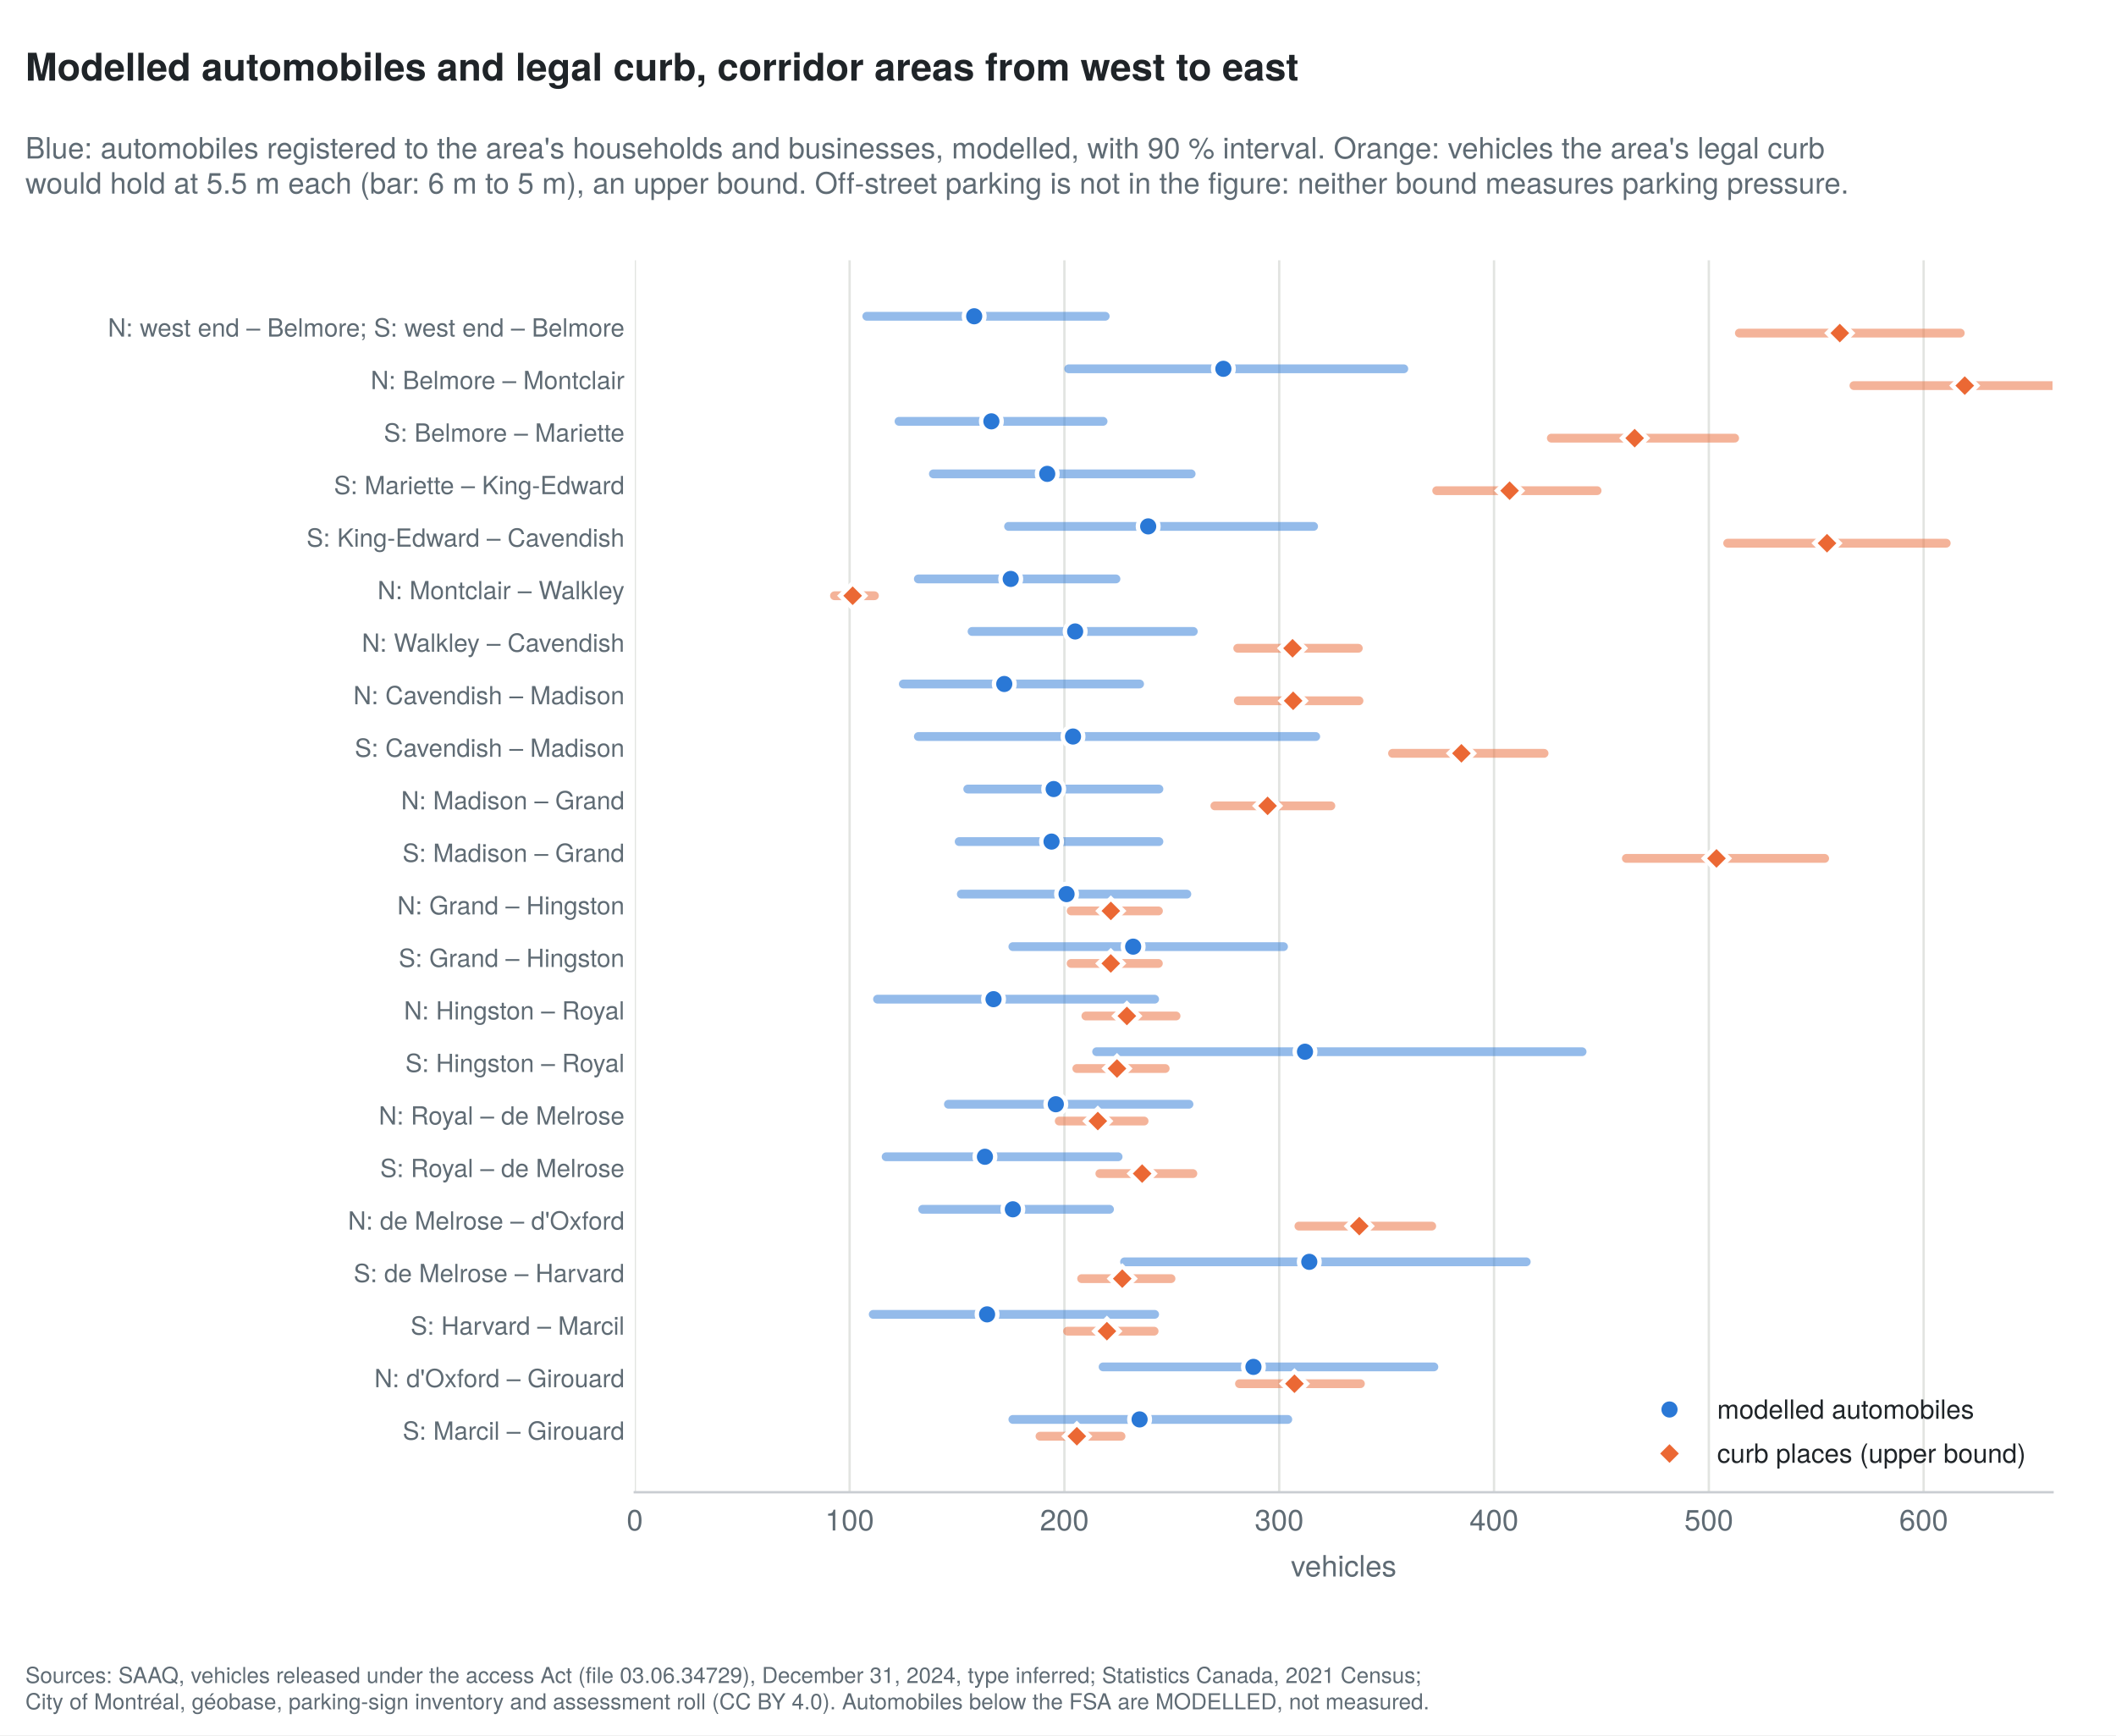
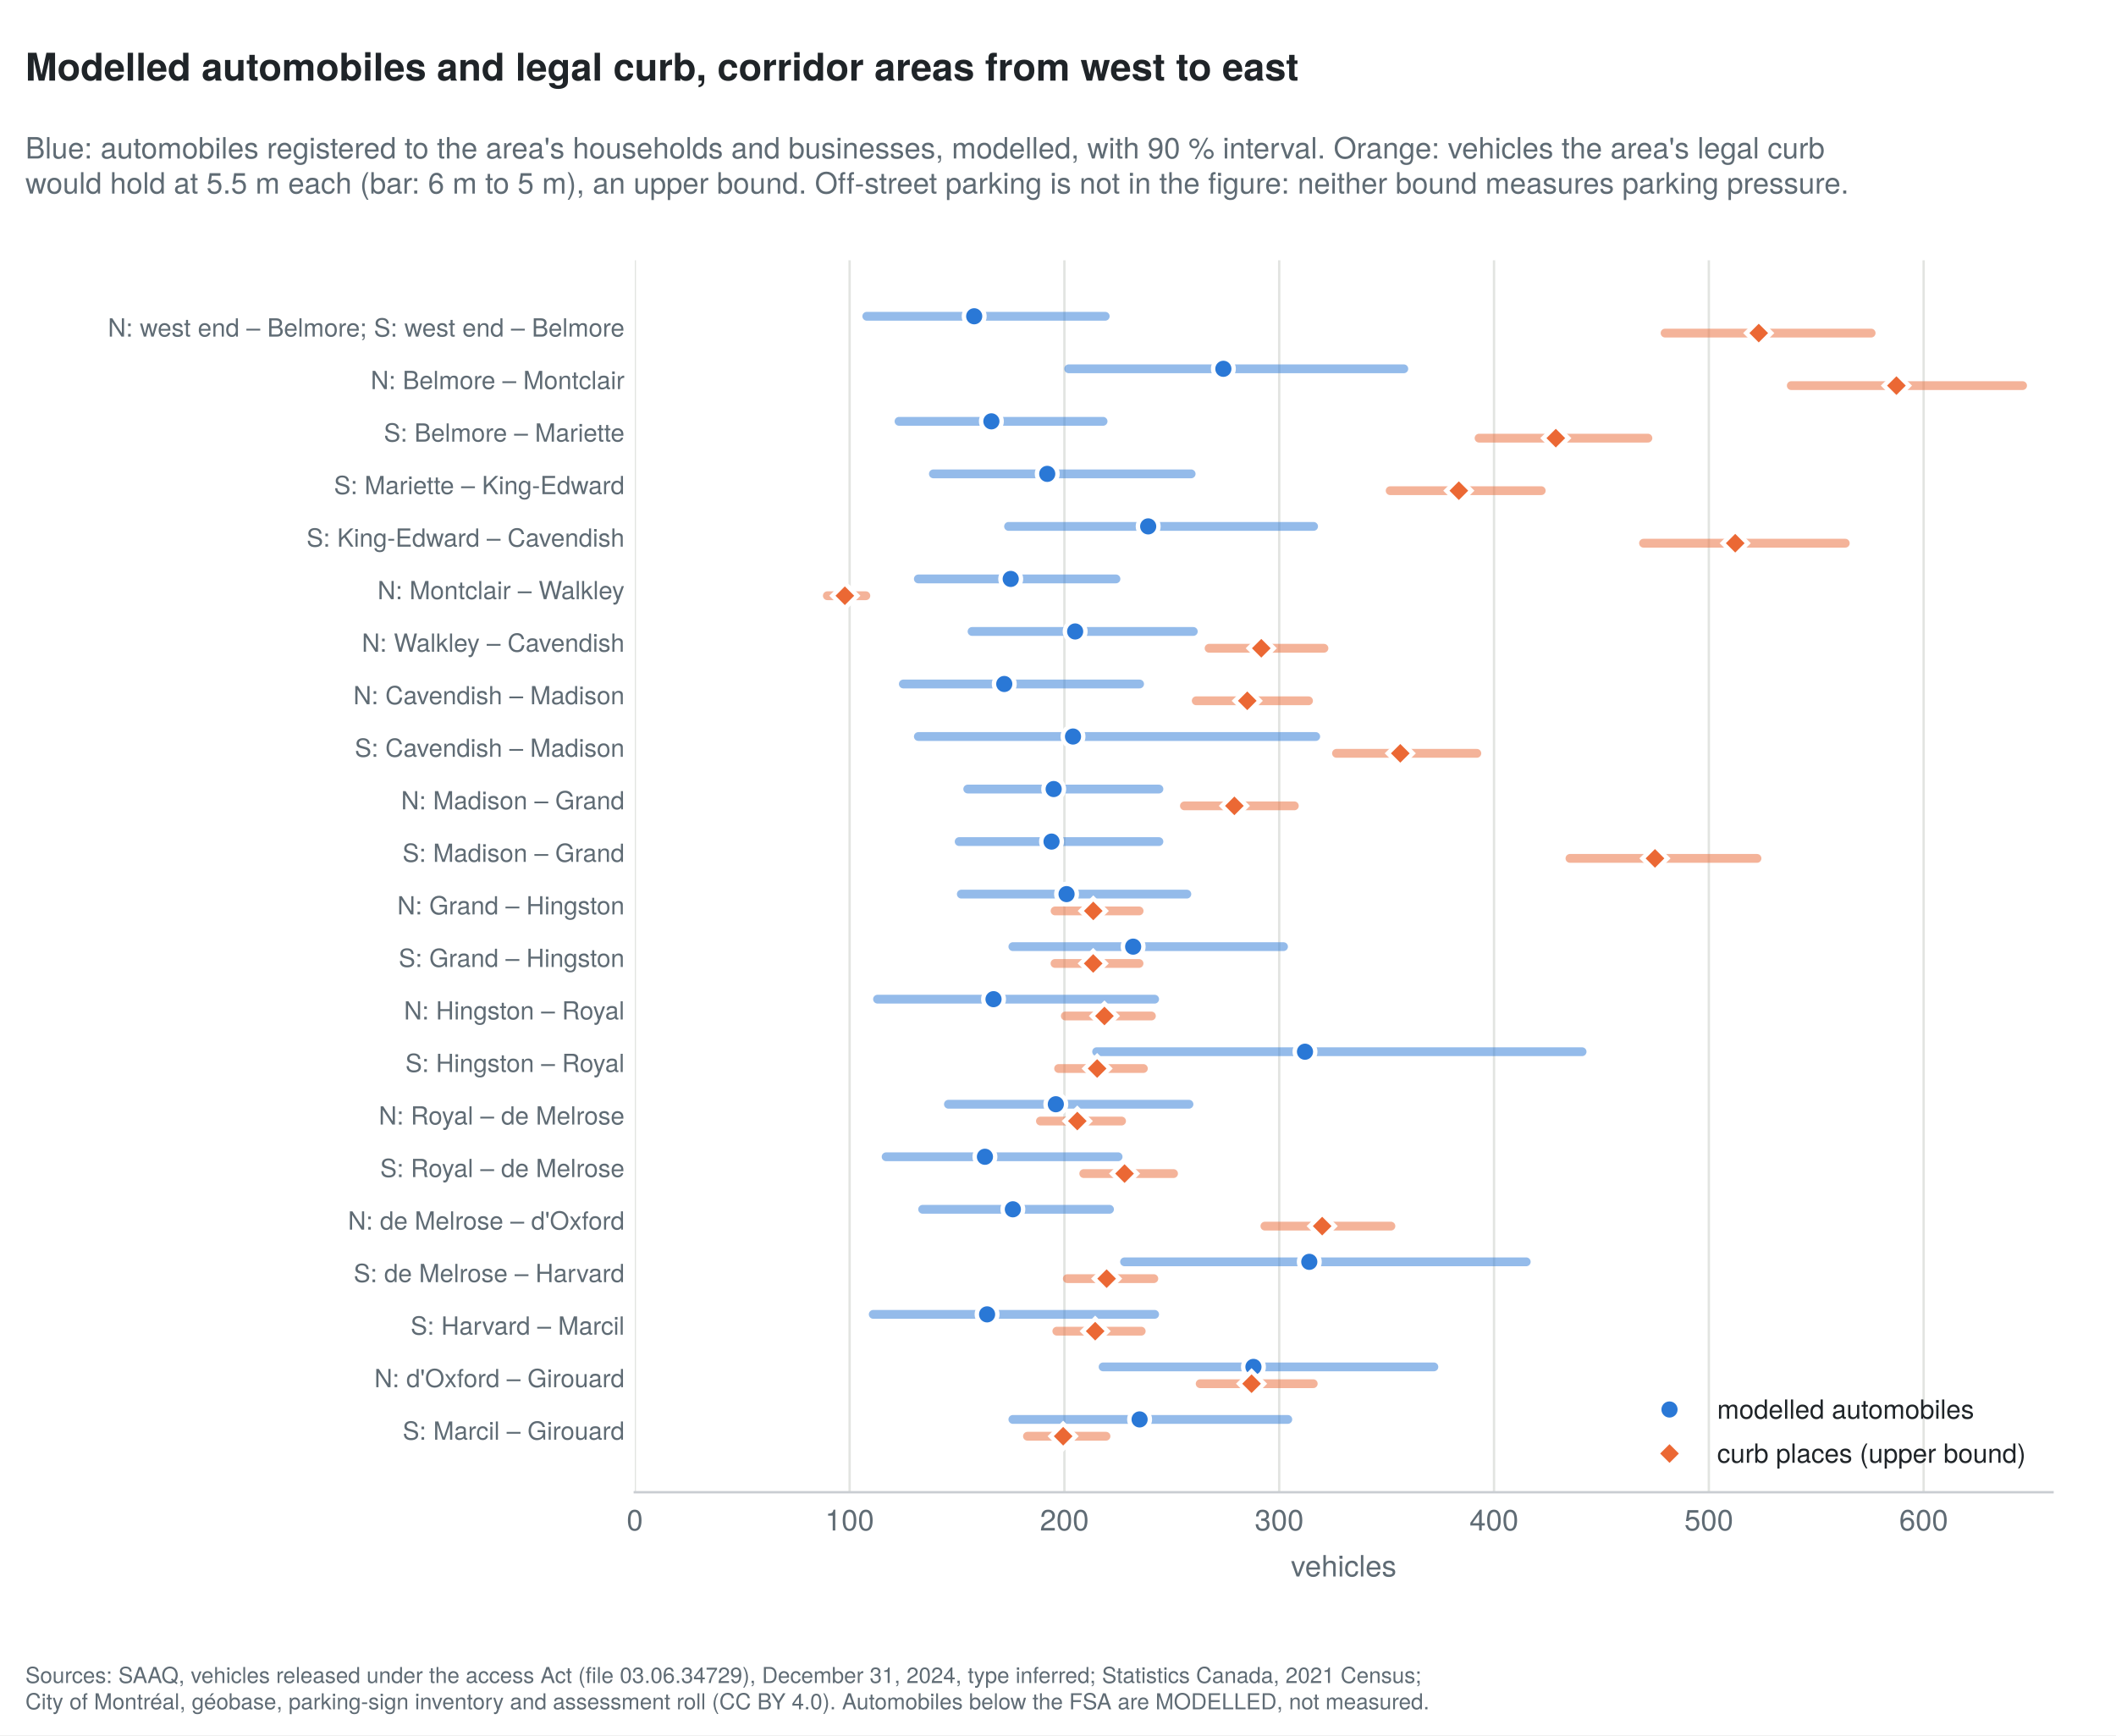
<svg xmlns="http://www.w3.org/2000/svg" xmlns:xlink="http://www.w3.org/1999/xlink" width="720pt" height="590.4pt" viewBox="0 0 720 590.4" version="1.1">
  <defs>
    <style type="text/css">*{stroke-linejoin: round; stroke-linecap: butt}</style>
  </defs>
  <g id="figure_1">
    <g id="patch_1">
      <path d="M 0 590.4  L 720 590.4  L 720 0  L 0 0  z " style="fill: #ffffff" />
    </g>
    <g id="axes_1">
      <g id="patch_2">
        <path d="M 216 507.744  L 698.4 507.744  L 698.4 88.56  L 216 88.56  z " style="fill: #ffffff" />
      </g>
      <g id="matplotlib.axis_1">
        <g id="xtick_1">
          <g id="line2d_1">
-             <path d="M 216 507.744  L 216 88.56  " clip-path="url(#p12aa705f4d)" style="fill: none; stroke: #e2e4e1; stroke-width: 0.8; stroke-linecap: square" />
+             <path d="M 216 507.744  L 216 88.56  " clip-path="url(#pb55be298ce)" style="fill: none; stroke: #e2e4e1; stroke-width: 0.8; stroke-linecap: square" />
          </g>
          <g id="line2d_2" />
          <g id="text_1">
            <text style="font-size: 10px; font-family: 'Helvetica Neue'; text-anchor: middle; fill: #5f6b74" x="216" y="520.764" transform="rotate(-0 216 520.764)">0</text>
          </g>
        </g>
        <g id="xtick_2">
          <g id="line2d_3">
-             <path d="M 289.091 507.744  L 289.091 88.56  " clip-path="url(#p12aa705f4d)" style="fill: none; stroke: #e2e4e1; stroke-width: 0.8; stroke-linecap: square" />
+             <path d="M 289.091 507.744  L 289.091 88.56  " clip-path="url(#pb55be298ce)" style="fill: none; stroke: #e2e4e1; stroke-width: 0.8; stroke-linecap: square" />
          </g>
          <g id="line2d_4" />
          <g id="text_2">
            <text style="font-size: 10px; font-family: 'Helvetica Neue'; text-anchor: middle; fill: #5f6b74" x="289.091" y="520.764" transform="rotate(-0 289.0909 520.764)">100</text>
          </g>
        </g>
        <g id="xtick_3">
          <g id="line2d_5">
-             <path d="M 362.182 507.744  L 362.182 88.56  " clip-path="url(#p12aa705f4d)" style="fill: none; stroke: #e2e4e1; stroke-width: 0.8; stroke-linecap: square" />
+             <path d="M 362.182 507.744  L 362.182 88.56  " clip-path="url(#pb55be298ce)" style="fill: none; stroke: #e2e4e1; stroke-width: 0.8; stroke-linecap: square" />
          </g>
          <g id="line2d_6" />
          <g id="text_3">
            <text style="font-size: 10px; font-family: 'Helvetica Neue'; text-anchor: middle; fill: #5f6b74" x="362.182" y="520.764" transform="rotate(-0 362.1818 520.764)">200</text>
          </g>
        </g>
        <g id="xtick_4">
          <g id="line2d_7">
-             <path d="M 435.273 507.744  L 435.273 88.56  " clip-path="url(#p12aa705f4d)" style="fill: none; stroke: #e2e4e1; stroke-width: 0.8; stroke-linecap: square" />
+             <path d="M 435.273 507.744  L 435.273 88.56  " clip-path="url(#pb55be298ce)" style="fill: none; stroke: #e2e4e1; stroke-width: 0.8; stroke-linecap: square" />
          </g>
          <g id="line2d_8" />
          <g id="text_4">
            <text style="font-size: 10px; font-family: 'Helvetica Neue'; text-anchor: middle; fill: #5f6b74" x="435.273" y="520.764" transform="rotate(-0 435.2727 520.764)">300</text>
          </g>
        </g>
        <g id="xtick_5">
          <g id="line2d_9">
-             <path d="M 508.364 507.744  L 508.364 88.56  " clip-path="url(#p12aa705f4d)" style="fill: none; stroke: #e2e4e1; stroke-width: 0.8; stroke-linecap: square" />
+             <path d="M 508.364 507.744  L 508.364 88.56  " clip-path="url(#pb55be298ce)" style="fill: none; stroke: #e2e4e1; stroke-width: 0.8; stroke-linecap: square" />
          </g>
          <g id="line2d_10" />
          <g id="text_5">
            <text style="font-size: 10px; font-family: 'Helvetica Neue'; text-anchor: middle; fill: #5f6b74" x="508.364" y="520.764" transform="rotate(-0 508.3636 520.764)">400</text>
          </g>
        </g>
        <g id="xtick_6">
          <g id="line2d_11">
-             <path d="M 581.455 507.744  L 581.455 88.56  " clip-path="url(#p12aa705f4d)" style="fill: none; stroke: #e2e4e1; stroke-width: 0.8; stroke-linecap: square" />
+             <path d="M 581.455 507.744  L 581.455 88.56  " clip-path="url(#pb55be298ce)" style="fill: none; stroke: #e2e4e1; stroke-width: 0.8; stroke-linecap: square" />
          </g>
          <g id="line2d_12" />
          <g id="text_6">
            <text style="font-size: 10px; font-family: 'Helvetica Neue'; text-anchor: middle; fill: #5f6b74" x="581.455" y="520.764" transform="rotate(-0 581.4545 520.764)">500</text>
          </g>
        </g>
        <g id="xtick_7">
          <g id="line2d_13">
-             <path d="M 654.545 507.744  L 654.545 88.56  " clip-path="url(#p12aa705f4d)" style="fill: none; stroke: #e2e4e1; stroke-width: 0.8; stroke-linecap: square" />
+             <path d="M 654.545 507.744  L 654.545 88.56  " clip-path="url(#pb55be298ce)" style="fill: none; stroke: #e2e4e1; stroke-width: 0.8; stroke-linecap: square" />
          </g>
          <g id="line2d_14" />
          <g id="text_7">
            <text style="font-size: 10px; font-family: 'Helvetica Neue'; text-anchor: middle; fill: #5f6b74" x="654.545" y="520.764" transform="rotate(-0 654.5455 520.764)">600</text>
          </g>
        </g>
        <g id="text_8">
          <text style="font-size: 10px; font-family: 'Helvetica Neue'; text-anchor: middle; fill: #5f6b74" x="457.2" y="536.414" transform="rotate(-0 457.2 536.414)">vehicles</text>
        </g>
      </g>
      <g id="matplotlib.axis_2">
        <g id="ytick_1">
          <g id="line2d_15" />
          <g id="text_9">
            <text style="font-size: 8.5px; font-family: 'Helvetica Neue'; text-anchor: end; fill: #5f6b74" x="212.5" y="114.52" transform="rotate(-0 212.5 114.5197)">N: west end – Belmore; S: west end – Belmore</text>
          </g>
        </g>
        <g id="ytick_2">
          <g id="line2d_16" />
          <g id="text_10">
            <text style="font-size: 8.5px; font-family: 'Helvetica Neue'; text-anchor: end; fill: #5f6b74" x="212.5" y="132.394" transform="rotate(-0 212.5 132.3938)">N: Belmore – Montclair</text>
          </g>
        </g>
        <g id="ytick_3">
          <g id="line2d_17" />
          <g id="text_11">
            <text style="font-size: 8.5px; font-family: 'Helvetica Neue'; text-anchor: end; fill: #5f6b74" x="212.5" y="150.268" transform="rotate(-0 212.5 150.2679)">S: Belmore – Mariette</text>
          </g>
        </g>
        <g id="ytick_4">
          <g id="line2d_18" />
          <g id="text_12">
            <text style="font-size: 8.5px; font-family: 'Helvetica Neue'; text-anchor: end; fill: #5f6b74" x="212.5" y="168.142" transform="rotate(-0 212.5 168.1421)">S: Mariette – King-Edward</text>
          </g>
        </g>
        <g id="ytick_5">
          <g id="line2d_19" />
          <g id="text_13">
            <text style="font-size: 8.5px; font-family: 'Helvetica Neue'; text-anchor: end; fill: #5f6b74" x="212.5" y="186.016" transform="rotate(-0 212.5 186.0162)">S: King-Edward – Cavendish</text>
          </g>
        </g>
        <g id="ytick_6">
          <g id="line2d_20" />
          <g id="text_14">
            <text style="font-size: 8.5px; font-family: 'Helvetica Neue'; text-anchor: end; fill: #5f6b74" x="212.5" y="203.89" transform="rotate(-0 212.5 203.8903)">N: Montclair – Walkley</text>
          </g>
        </g>
        <g id="ytick_7">
          <g id="line2d_21" />
          <g id="text_15">
            <text style="font-size: 8.5px; font-family: 'Helvetica Neue'; text-anchor: end; fill: #5f6b74" x="212.5" y="221.764" transform="rotate(-0 212.5 221.7644)">N: Walkley – Cavendish</text>
          </g>
        </g>
        <g id="ytick_8">
          <g id="line2d_22" />
          <g id="text_16">
            <text style="font-size: 8.5px; font-family: 'Helvetica Neue'; text-anchor: end; fill: #5f6b74" x="212.5" y="239.639" transform="rotate(-0 212.5 239.6386)">N: Cavendish – Madison</text>
          </g>
        </g>
        <g id="ytick_9">
          <g id="line2d_23" />
          <g id="text_17">
            <text style="font-size: 8.5px; font-family: 'Helvetica Neue'; text-anchor: end; fill: #5f6b74" x="212.5" y="257.513" transform="rotate(-0 212.5 257.5127)">S: Cavendish – Madison</text>
          </g>
        </g>
        <g id="ytick_10">
          <g id="line2d_24" />
          <g id="text_18">
            <text style="font-size: 8.5px; font-family: 'Helvetica Neue'; text-anchor: end; fill: #5f6b74" x="212.5" y="275.387" transform="rotate(-0 212.5 275.3868)">N: Madison – Grand</text>
          </g>
        </g>
        <g id="ytick_11">
          <g id="line2d_25" />
          <g id="text_19">
            <text style="font-size: 8.5px; font-family: 'Helvetica Neue'; text-anchor: end; fill: #5f6b74" x="212.5" y="293.261" transform="rotate(-0 212.5 293.2609)">S: Madison – Grand</text>
          </g>
        </g>
        <g id="ytick_12">
          <g id="line2d_26" />
          <g id="text_20">
            <text style="font-size: 8.5px; font-family: 'Helvetica Neue'; text-anchor: end; fill: #5f6b74" x="212.5" y="311.135" transform="rotate(-0 212.5 311.1351)">N: Grand – Hingston</text>
          </g>
        </g>
        <g id="ytick_13">
          <g id="line2d_27" />
          <g id="text_21">
            <text style="font-size: 8.5px; font-family: 'Helvetica Neue'; text-anchor: end; fill: #5f6b74" x="212.5" y="329.009" transform="rotate(-0 212.5 329.0092)">S: Grand – Hingston</text>
          </g>
        </g>
        <g id="ytick_14">
          <g id="line2d_28" />
          <g id="text_22">
            <text style="font-size: 8.5px; font-family: 'Helvetica Neue'; text-anchor: end; fill: #5f6b74" x="212.5" y="346.883" transform="rotate(-0 212.5 346.8833)">N: Hingston – Royal</text>
          </g>
        </g>
        <g id="ytick_15">
          <g id="line2d_29" />
          <g id="text_23">
            <text style="font-size: 8.5px; font-family: 'Helvetica Neue'; text-anchor: end; fill: #5f6b74" x="212.5" y="364.757" transform="rotate(-0 212.5 364.7574)">S: Hingston – Royal</text>
          </g>
        </g>
        <g id="ytick_16">
          <g id="line2d_30" />
          <g id="text_24">
            <text style="font-size: 8.5px; font-family: 'Helvetica Neue'; text-anchor: end; fill: #5f6b74" x="212.5" y="382.632" transform="rotate(-0 212.5 382.6316)">N: Royal – de Melrose</text>
          </g>
        </g>
        <g id="ytick_17">
          <g id="line2d_31" />
          <g id="text_25">
            <text style="font-size: 8.5px; font-family: 'Helvetica Neue'; text-anchor: end; fill: #5f6b74" x="212.5" y="400.506" transform="rotate(-0 212.5 400.5057)">S: Royal – de Melrose</text>
          </g>
        </g>
        <g id="ytick_18">
          <g id="line2d_32" />
          <g id="text_26">
            <text style="font-size: 8.5px; font-family: 'Helvetica Neue'; text-anchor: end; fill: #5f6b74" x="212.5" y="418.38" transform="rotate(-0 212.5 418.3798)">N: de Melrose – d'Oxford</text>
          </g>
        </g>
        <g id="ytick_19">
          <g id="line2d_33" />
          <g id="text_27">
            <text style="font-size: 8.5px; font-family: 'Helvetica Neue'; text-anchor: end; fill: #5f6b74" x="212.5" y="436.254" transform="rotate(-0 212.5 436.2539)">S: de Melrose – Harvard</text>
          </g>
        </g>
        <g id="ytick_20">
          <g id="line2d_34" />
          <g id="text_28">
            <text style="font-size: 8.5px; font-family: 'Helvetica Neue'; text-anchor: end; fill: #5f6b74" x="212.5" y="454.128" transform="rotate(-0 212.5 454.1281)">S: Harvard – Marcil</text>
          </g>
        </g>
        <g id="ytick_21">
          <g id="line2d_35" />
          <g id="text_29">
            <text style="font-size: 8.5px; font-family: 'Helvetica Neue'; text-anchor: end; fill: #5f6b74" x="212.5" y="472.002" transform="rotate(-0 212.5 472.0022)">N: d'Oxford – Girouard</text>
          </g>
        </g>
        <g id="ytick_22">
          <g id="line2d_36" />
          <g id="text_30">
            <text style="font-size: 8.5px; font-family: 'Helvetica Neue'; text-anchor: end; fill: #5f6b74" x="212.5" y="489.876" transform="rotate(-0 212.5 489.8763)">S: Marcil – Girouard</text>
          </g>
        </g>
      </g>
      <g id="LineCollection_1">
-         <path d="M 294.938 107.614  L 376.069 107.614  " clip-path="url(#p12aa705f4d)" style="fill: none; stroke: #2a78d6; stroke-opacity: 0.5; stroke-width: 3; stroke-linecap: round" />
-         <path d="M 363.644 125.488  L 477.665 125.488  " clip-path="url(#p12aa705f4d)" style="fill: none; stroke: #2a78d6; stroke-opacity: 0.5; stroke-width: 3; stroke-linecap: round" />
-         <path d="M 305.902 143.362  L 375.338 143.362  " clip-path="url(#p12aa705f4d)" style="fill: none; stroke: #2a78d6; stroke-opacity: 0.5; stroke-width: 3; stroke-linecap: round" />
-         <path d="M 317.596 161.236  L 405.305 161.236  " clip-path="url(#p12aa705f4d)" style="fill: none; stroke: #2a78d6; stroke-opacity: 0.5; stroke-width: 3; stroke-linecap: round" />
-         <path d="M 343.178 179.11  L 446.967 179.11  " clip-path="url(#p12aa705f4d)" style="fill: none; stroke: #2a78d6; stroke-opacity: 0.5; stroke-width: 3; stroke-linecap: round" />
-         <path d="M 312.48 196.984  L 379.724 196.984  " clip-path="url(#p12aa705f4d)" style="fill: none; stroke: #2a78d6; stroke-opacity: 0.5; stroke-width: 3; stroke-linecap: round" />
-         <path d="M 330.753 214.859  L 406.036 214.859  " clip-path="url(#p12aa705f4d)" style="fill: none; stroke: #2a78d6; stroke-opacity: 0.5; stroke-width: 3; stroke-linecap: round" />
-         <path d="M 307.364 232.733  L 387.764 232.733  " clip-path="url(#p12aa705f4d)" style="fill: none; stroke: #2a78d6; stroke-opacity: 0.5; stroke-width: 3; stroke-linecap: round" />
-         <path d="M 312.48 250.607  L 447.698 250.607  " clip-path="url(#p12aa705f4d)" style="fill: none; stroke: #2a78d6; stroke-opacity: 0.5; stroke-width: 3; stroke-linecap: round" />
-         <path d="M 329.291 268.481  L 394.342 268.481  " clip-path="url(#p12aa705f4d)" style="fill: none; stroke: #2a78d6; stroke-opacity: 0.5; stroke-width: 3; stroke-linecap: round" />
-         <path d="M 326.367 286.355  L 394.342 286.355  " clip-path="url(#p12aa705f4d)" style="fill: none; stroke: #2a78d6; stroke-opacity: 0.5; stroke-width: 3; stroke-linecap: round" />
-         <path d="M 327.098 304.229  L 403.844 304.229  " clip-path="url(#p12aa705f4d)" style="fill: none; stroke: #2a78d6; stroke-opacity: 0.5; stroke-width: 3; stroke-linecap: round" />
-         <path d="M 344.64 322.103  L 436.735 322.103  " clip-path="url(#p12aa705f4d)" style="fill: none; stroke: #2a78d6; stroke-opacity: 0.5; stroke-width: 3; stroke-linecap: round" />
-         <path d="M 298.593 339.977  L 392.88 339.977  " clip-path="url(#p12aa705f4d)" style="fill: none; stroke: #2a78d6; stroke-opacity: 0.5; stroke-width: 3; stroke-linecap: round" />
-         <path d="M 373.145 357.852  L 538.331 357.852  " clip-path="url(#p12aa705f4d)" style="fill: none; stroke: #2a78d6; stroke-opacity: 0.5; stroke-width: 3; stroke-linecap: round" />
-         <path d="M 322.713 375.726  L 404.575 375.726  " clip-path="url(#p12aa705f4d)" style="fill: none; stroke: #2a78d6; stroke-opacity: 0.5; stroke-width: 3; stroke-linecap: round" />
-         <path d="M 301.516 393.6  L 380.455 393.6  " clip-path="url(#p12aa705f4d)" style="fill: none; stroke: #2a78d6; stroke-opacity: 0.5; stroke-width: 3; stroke-linecap: round" />
-         <path d="M 313.942 411.474  L 377.531 411.474  " clip-path="url(#p12aa705f4d)" style="fill: none; stroke: #2a78d6; stroke-opacity: 0.5; stroke-width: 3; stroke-linecap: round" />
-         <path d="M 382.647 429.348  L 519.327 429.348  " clip-path="url(#p12aa705f4d)" style="fill: none; stroke: #2a78d6; stroke-opacity: 0.5; stroke-width: 3; stroke-linecap: round" />
-         <path d="M 297.131 447.222  L 392.88 447.222  " clip-path="url(#p12aa705f4d)" style="fill: none; stroke: #2a78d6; stroke-opacity: 0.5; stroke-width: 3; stroke-linecap: round" />
-         <path d="M 375.338 465.096  L 487.898 465.096  " clip-path="url(#p12aa705f4d)" style="fill: none; stroke: #2a78d6; stroke-opacity: 0.5; stroke-width: 3; stroke-linecap: round" />
-         <path d="M 344.64 482.97  L 438.196 482.97  " clip-path="url(#p12aa705f4d)" style="fill: none; stroke: #2a78d6; stroke-opacity: 0.5; stroke-width: 3; stroke-linecap: round" />
+         <path d="M 294.938 107.614  L 376.069 107.614  " clip-path="url(#pb55be298ce)" style="fill: none; stroke: #2a78d6; stroke-opacity: 0.5; stroke-width: 3; stroke-linecap: round" />
+         <path d="M 363.644 125.488  L 477.665 125.488  " clip-path="url(#pb55be298ce)" style="fill: none; stroke: #2a78d6; stroke-opacity: 0.5; stroke-width: 3; stroke-linecap: round" />
+         <path d="M 305.902 143.362  L 375.338 143.362  " clip-path="url(#pb55be298ce)" style="fill: none; stroke: #2a78d6; stroke-opacity: 0.5; stroke-width: 3; stroke-linecap: round" />
+         <path d="M 317.596 161.236  L 405.305 161.236  " clip-path="url(#pb55be298ce)" style="fill: none; stroke: #2a78d6; stroke-opacity: 0.5; stroke-width: 3; stroke-linecap: round" />
+         <path d="M 343.178 179.11  L 446.967 179.11  " clip-path="url(#pb55be298ce)" style="fill: none; stroke: #2a78d6; stroke-opacity: 0.5; stroke-width: 3; stroke-linecap: round" />
+         <path d="M 312.48 196.984  L 379.724 196.984  " clip-path="url(#pb55be298ce)" style="fill: none; stroke: #2a78d6; stroke-opacity: 0.5; stroke-width: 3; stroke-linecap: round" />
+         <path d="M 330.753 214.859  L 406.036 214.859  " clip-path="url(#pb55be298ce)" style="fill: none; stroke: #2a78d6; stroke-opacity: 0.5; stroke-width: 3; stroke-linecap: round" />
+         <path d="M 307.364 232.733  L 387.764 232.733  " clip-path="url(#pb55be298ce)" style="fill: none; stroke: #2a78d6; stroke-opacity: 0.5; stroke-width: 3; stroke-linecap: round" />
+         <path d="M 312.48 250.607  L 447.698 250.607  " clip-path="url(#pb55be298ce)" style="fill: none; stroke: #2a78d6; stroke-opacity: 0.5; stroke-width: 3; stroke-linecap: round" />
+         <path d="M 329.291 268.481  L 394.342 268.481  " clip-path="url(#pb55be298ce)" style="fill: none; stroke: #2a78d6; stroke-opacity: 0.5; stroke-width: 3; stroke-linecap: round" />
+         <path d="M 326.367 286.355  L 394.342 286.355  " clip-path="url(#pb55be298ce)" style="fill: none; stroke: #2a78d6; stroke-opacity: 0.5; stroke-width: 3; stroke-linecap: round" />
+         <path d="M 327.098 304.229  L 403.844 304.229  " clip-path="url(#pb55be298ce)" style="fill: none; stroke: #2a78d6; stroke-opacity: 0.5; stroke-width: 3; stroke-linecap: round" />
+         <path d="M 344.64 322.103  L 436.735 322.103  " clip-path="url(#pb55be298ce)" style="fill: none; stroke: #2a78d6; stroke-opacity: 0.5; stroke-width: 3; stroke-linecap: round" />
+         <path d="M 298.593 339.977  L 392.88 339.977  " clip-path="url(#pb55be298ce)" style="fill: none; stroke: #2a78d6; stroke-opacity: 0.5; stroke-width: 3; stroke-linecap: round" />
+         <path d="M 373.145 357.852  L 538.331 357.852  " clip-path="url(#pb55be298ce)" style="fill: none; stroke: #2a78d6; stroke-opacity: 0.5; stroke-width: 3; stroke-linecap: round" />
+         <path d="M 322.713 375.726  L 404.575 375.726  " clip-path="url(#pb55be298ce)" style="fill: none; stroke: #2a78d6; stroke-opacity: 0.5; stroke-width: 3; stroke-linecap: round" />
+         <path d="M 301.516 393.6  L 380.455 393.6  " clip-path="url(#pb55be298ce)" style="fill: none; stroke: #2a78d6; stroke-opacity: 0.5; stroke-width: 3; stroke-linecap: round" />
+         <path d="M 313.942 411.474  L 377.531 411.474  " clip-path="url(#pb55be298ce)" style="fill: none; stroke: #2a78d6; stroke-opacity: 0.5; stroke-width: 3; stroke-linecap: round" />
+         <path d="M 382.647 429.348  L 519.327 429.348  " clip-path="url(#pb55be298ce)" style="fill: none; stroke: #2a78d6; stroke-opacity: 0.5; stroke-width: 3; stroke-linecap: round" />
+         <path d="M 297.131 447.222  L 392.88 447.222  " clip-path="url(#pb55be298ce)" style="fill: none; stroke: #2a78d6; stroke-opacity: 0.5; stroke-width: 3; stroke-linecap: round" />
+         <path d="M 375.338 465.096  L 487.898 465.096  " clip-path="url(#pb55be298ce)" style="fill: none; stroke: #2a78d6; stroke-opacity: 0.5; stroke-width: 3; stroke-linecap: round" />
+         <path d="M 344.64 482.97  L 438.196 482.97  " clip-path="url(#pb55be298ce)" style="fill: none; stroke: #2a78d6; stroke-opacity: 0.5; stroke-width: 3; stroke-linecap: round" />
      </g>
      <g id="line2d_37">
        <defs>
-           <path id="m1516ead75e" d="M 0 3.5  C 0.928 3.5 1.819 3.131 2.475 2.475  C 3.131 1.819 3.5 0.928 3.5 0  C 3.5 -0.928 3.131 -1.819 2.475 -2.475  C 1.819 -3.131 0.928 -3.5 0 -3.5  C -0.928 -3.5 -1.819 -3.131 -2.475 -2.475  C -3.131 -1.819 -3.5 -0.928 -3.5 0  C -3.5 0.928 -3.131 1.819 -2.475 2.475  C -1.819 3.131 -0.928 3.5 0 3.5  z " style="stroke: #ffffff; stroke-width: 1.5" />
+           <path id="m64904d330a" d="M 0 3.5  C 0.928 3.5 1.819 3.131 2.475 2.475  C 3.131 1.819 3.5 0.928 3.5 0  C 3.5 -0.928 3.131 -1.819 2.475 -2.475  C 1.819 -3.131 0.928 -3.5 0 -3.5  C -0.928 -3.5 -1.819 -3.131 -2.475 -2.475  C -3.131 -1.819 -3.5 -0.928 -3.5 0  C -3.5 0.928 -3.131 1.819 -2.475 2.475  C -1.819 3.131 -0.928 3.5 0 3.5  z " style="stroke: #ffffff; stroke-width: 1.5" />
        </defs>
-         <g clip-path="url(#p12aa705f4d)">
-           <use xlink:href="#m1516ead75e" x="331.484" y="107.614" style="fill: #2a78d6; stroke: #ffffff; stroke-width: 1.5" />
-           <use xlink:href="#m1516ead75e" x="416.269" y="125.488" style="fill: #2a78d6; stroke: #ffffff; stroke-width: 1.5" />
-           <use xlink:href="#m1516ead75e" x="337.331" y="143.362" style="fill: #2a78d6; stroke: #ffffff; stroke-width: 1.5" />
-           <use xlink:href="#m1516ead75e" x="356.335" y="161.236" style="fill: #2a78d6; stroke: #ffffff; stroke-width: 1.5" />
-           <use xlink:href="#m1516ead75e" x="390.687" y="179.11" style="fill: #2a78d6; stroke: #ffffff; stroke-width: 1.5" />
-           <use xlink:href="#m1516ead75e" x="343.909" y="196.984" style="fill: #2a78d6; stroke: #ffffff; stroke-width: 1.5" />
-           <use xlink:href="#m1516ead75e" x="365.836" y="214.859" style="fill: #2a78d6; stroke: #ffffff; stroke-width: 1.5" />
-           <use xlink:href="#m1516ead75e" x="341.716" y="232.733" style="fill: #2a78d6; stroke: #ffffff; stroke-width: 1.5" />
-           <use xlink:href="#m1516ead75e" x="365.105" y="250.607" style="fill: #2a78d6; stroke: #ffffff; stroke-width: 1.5" />
-           <use xlink:href="#m1516ead75e" x="358.527" y="268.481" style="fill: #2a78d6; stroke: #ffffff; stroke-width: 1.5" />
-           <use xlink:href="#m1516ead75e" x="357.796" y="286.355" style="fill: #2a78d6; stroke: #ffffff; stroke-width: 1.5" />
-           <use xlink:href="#m1516ead75e" x="362.913" y="304.229" style="fill: #2a78d6; stroke: #ffffff; stroke-width: 1.5" />
-           <use xlink:href="#m1516ead75e" x="385.571" y="322.103" style="fill: #2a78d6; stroke: #ffffff; stroke-width: 1.5" />
-           <use xlink:href="#m1516ead75e" x="338.062" y="339.977" style="fill: #2a78d6; stroke: #ffffff; stroke-width: 1.5" />
-           <use xlink:href="#m1516ead75e" x="444.044" y="357.852" style="fill: #2a78d6; stroke: #ffffff; stroke-width: 1.5" />
-           <use xlink:href="#m1516ead75e" x="359.258" y="375.726" style="fill: #2a78d6; stroke: #ffffff; stroke-width: 1.5" />
-           <use xlink:href="#m1516ead75e" x="335.138" y="393.6" style="fill: #2a78d6; stroke: #ffffff; stroke-width: 1.5" />
-           <use xlink:href="#m1516ead75e" x="344.64" y="411.474" style="fill: #2a78d6; stroke: #ffffff; stroke-width: 1.5" />
-           <use xlink:href="#m1516ead75e" x="445.505" y="429.348" style="fill: #2a78d6; stroke: #ffffff; stroke-width: 1.5" />
-           <use xlink:href="#m1516ead75e" x="335.869" y="447.222" style="fill: #2a78d6; stroke: #ffffff; stroke-width: 1.5" />
-           <use xlink:href="#m1516ead75e" x="426.502" y="465.096" style="fill: #2a78d6; stroke: #ffffff; stroke-width: 1.5" />
-           <use xlink:href="#m1516ead75e" x="387.764" y="482.97" style="fill: #2a78d6; stroke: #ffffff; stroke-width: 1.5" />
+         <g clip-path="url(#pb55be298ce)">
+           <use xlink:href="#m64904d330a" x="331.484" y="107.614" style="fill: #2a78d6; stroke: #ffffff; stroke-width: 1.5" />
+           <use xlink:href="#m64904d330a" x="416.269" y="125.488" style="fill: #2a78d6; stroke: #ffffff; stroke-width: 1.5" />
+           <use xlink:href="#m64904d330a" x="337.331" y="143.362" style="fill: #2a78d6; stroke: #ffffff; stroke-width: 1.5" />
+           <use xlink:href="#m64904d330a" x="356.335" y="161.236" style="fill: #2a78d6; stroke: #ffffff; stroke-width: 1.5" />
+           <use xlink:href="#m64904d330a" x="390.687" y="179.11" style="fill: #2a78d6; stroke: #ffffff; stroke-width: 1.5" />
+           <use xlink:href="#m64904d330a" x="343.909" y="196.984" style="fill: #2a78d6; stroke: #ffffff; stroke-width: 1.5" />
+           <use xlink:href="#m64904d330a" x="365.836" y="214.859" style="fill: #2a78d6; stroke: #ffffff; stroke-width: 1.5" />
+           <use xlink:href="#m64904d330a" x="341.716" y="232.733" style="fill: #2a78d6; stroke: #ffffff; stroke-width: 1.5" />
+           <use xlink:href="#m64904d330a" x="365.105" y="250.607" style="fill: #2a78d6; stroke: #ffffff; stroke-width: 1.5" />
+           <use xlink:href="#m64904d330a" x="358.527" y="268.481" style="fill: #2a78d6; stroke: #ffffff; stroke-width: 1.5" />
+           <use xlink:href="#m64904d330a" x="357.796" y="286.355" style="fill: #2a78d6; stroke: #ffffff; stroke-width: 1.5" />
+           <use xlink:href="#m64904d330a" x="362.913" y="304.229" style="fill: #2a78d6; stroke: #ffffff; stroke-width: 1.5" />
+           <use xlink:href="#m64904d330a" x="385.571" y="322.103" style="fill: #2a78d6; stroke: #ffffff; stroke-width: 1.5" />
+           <use xlink:href="#m64904d330a" x="338.062" y="339.977" style="fill: #2a78d6; stroke: #ffffff; stroke-width: 1.5" />
+           <use xlink:href="#m64904d330a" x="444.044" y="357.852" style="fill: #2a78d6; stroke: #ffffff; stroke-width: 1.5" />
+           <use xlink:href="#m64904d330a" x="359.258" y="375.726" style="fill: #2a78d6; stroke: #ffffff; stroke-width: 1.5" />
+           <use xlink:href="#m64904d330a" x="335.138" y="393.6" style="fill: #2a78d6; stroke: #ffffff; stroke-width: 1.5" />
+           <use xlink:href="#m64904d330a" x="344.64" y="411.474" style="fill: #2a78d6; stroke: #ffffff; stroke-width: 1.5" />
+           <use xlink:href="#m64904d330a" x="445.505" y="429.348" style="fill: #2a78d6; stroke: #ffffff; stroke-width: 1.5" />
+           <use xlink:href="#m64904d330a" x="335.869" y="447.222" style="fill: #2a78d6; stroke: #ffffff; stroke-width: 1.5" />
+           <use xlink:href="#m64904d330a" x="426.502" y="465.096" style="fill: #2a78d6; stroke: #ffffff; stroke-width: 1.5" />
+           <use xlink:href="#m64904d330a" x="387.764" y="482.97" style="fill: #2a78d6; stroke: #ffffff; stroke-width: 1.5" />
        </g>
      </g>
      <g id="LineCollection_2">
-         <path d="M 591.846 113.334  L 667.015 113.334  " clip-path="url(#p12aa705f4d)" style="fill: none; stroke: #eb6834; stroke-opacity: 0.5; stroke-width: 3; stroke-linecap: round" />
-         <path d="M 630.827 131.208  L 698.4 131.208  " clip-path="url(#p12aa705f4d)" style="fill: none; stroke: #eb6834; stroke-opacity: 0.5; stroke-width: 3; stroke-linecap: round" />
-         <path d="M 527.867 149.082  L 590.24 149.082  " clip-path="url(#p12aa705f4d)" style="fill: none; stroke: #eb6834; stroke-opacity: 0.5; stroke-width: 3; stroke-linecap: round" />
-         <path d="M 488.861 166.956  L 543.433 166.956  " clip-path="url(#p12aa705f4d)" style="fill: none; stroke: #eb6834; stroke-opacity: 0.5; stroke-width: 3; stroke-linecap: round" />
-         <path d="M 587.862 184.83  L 662.235 184.83  " clip-path="url(#p12aa705f4d)" style="fill: none; stroke: #eb6834; stroke-opacity: 0.5; stroke-width: 3; stroke-linecap: round" />
-         <path d="M 283.95 202.704  L 297.54 202.704  " clip-path="url(#p12aa705f4d)" style="fill: none; stroke: #eb6834; stroke-opacity: 0.5; stroke-width: 3; stroke-linecap: round" />
-         <path d="M 421.154 220.578  L 462.185 220.578  " clip-path="url(#p12aa705f4d)" style="fill: none; stroke: #eb6834; stroke-opacity: 0.5; stroke-width: 3; stroke-linecap: round" />
-         <path d="M 421.349 238.452  L 462.419 238.452  " clip-path="url(#p12aa705f4d)" style="fill: none; stroke: #eb6834; stroke-opacity: 0.5; stroke-width: 3; stroke-linecap: round" />
-         <path d="M 473.828 256.327  L 525.394 256.327  " clip-path="url(#p12aa705f4d)" style="fill: none; stroke: #eb6834; stroke-opacity: 0.5; stroke-width: 3; stroke-linecap: round" />
-         <path d="M 413.37 274.201  L 452.844 274.201  " clip-path="url(#p12aa705f4d)" style="fill: none; stroke: #eb6834; stroke-opacity: 0.5; stroke-width: 3; stroke-linecap: round" />
-         <path d="M 553.388 292.075  L 620.865 292.075  " clip-path="url(#p12aa705f4d)" style="fill: none; stroke: #eb6834; stroke-opacity: 0.5; stroke-width: 3; stroke-linecap: round" />
-         <path d="M 364.484 309.949  L 394.181 309.949  " clip-path="url(#p12aa705f4d)" style="fill: none; stroke: #eb6834; stroke-opacity: 0.5; stroke-width: 3; stroke-linecap: round" />
-         <path d="M 364.46 327.823  L 394.152 327.823  " clip-path="url(#p12aa705f4d)" style="fill: none; stroke: #eb6834; stroke-opacity: 0.5; stroke-width: 3; stroke-linecap: round" />
-         <path d="M 369.479 345.697  L 400.174 345.697  " clip-path="url(#p12aa705f4d)" style="fill: none; stroke: #eb6834; stroke-opacity: 0.5; stroke-width: 3; stroke-linecap: round" />
-         <path d="M 366.397 363.571  L 396.476 363.571  " clip-path="url(#p12aa705f4d)" style="fill: none; stroke: #eb6834; stroke-opacity: 0.5; stroke-width: 3; stroke-linecap: round" />
-         <path d="M 360.415 381.445  L 389.299 381.445  " clip-path="url(#p12aa705f4d)" style="fill: none; stroke: #eb6834; stroke-opacity: 0.5; stroke-width: 3; stroke-linecap: round" />
-         <path d="M 374.242 399.32  L 405.89 399.32  " clip-path="url(#p12aa705f4d)" style="fill: none; stroke: #eb6834; stroke-opacity: 0.5; stroke-width: 3; stroke-linecap: round" />
-         <path d="M 441.973 417.194  L 487.167 417.194  " clip-path="url(#p12aa705f4d)" style="fill: none; stroke: #eb6834; stroke-opacity: 0.5; stroke-width: 3; stroke-linecap: round" />
-         <path d="M 368.041 435.068  L 398.45 435.068  " clip-path="url(#p12aa705f4d)" style="fill: none; stroke: #eb6834; stroke-opacity: 0.5; stroke-width: 3; stroke-linecap: round" />
-         <path d="M 363.254 452.942  L 392.705 452.942  " clip-path="url(#p12aa705f4d)" style="fill: none; stroke: #eb6834; stroke-opacity: 0.5; stroke-width: 3; stroke-linecap: round" />
-         <path d="M 421.751 470.816  L 462.901 470.816  " clip-path="url(#p12aa705f4d)" style="fill: none; stroke: #eb6834; stroke-opacity: 0.5; stroke-width: 3; stroke-linecap: round" />
-         <path d="M 353.874 488.69  L 381.449 488.69  " clip-path="url(#p12aa705f4d)" style="fill: none; stroke: #eb6834; stroke-opacity: 0.5; stroke-width: 3; stroke-linecap: round" />
+         <path d="M 566.568 113.334  L 636.682 113.334  " clip-path="url(#pb55be298ce)" style="fill: none; stroke: #eb6834; stroke-opacity: 0.5; stroke-width: 3; stroke-linecap: round" />
+         <path d="M 609.509 131.208  L 688.211 131.208  " clip-path="url(#pb55be298ce)" style="fill: none; stroke: #eb6834; stroke-opacity: 0.5; stroke-width: 3; stroke-linecap: round" />
+         <path d="M 503.272 149.082  L 560.726 149.082  " clip-path="url(#pb55be298ce)" style="fill: none; stroke: #eb6834; stroke-opacity: 0.5; stroke-width: 3; stroke-linecap: round" />
+         <path d="M 473.024 166.956  L 524.429 166.956  " clip-path="url(#pb55be298ce)" style="fill: none; stroke: #eb6834; stroke-opacity: 0.5; stroke-width: 3; stroke-linecap: round" />
+         <path d="M 559.235 184.83  L 627.882 184.83  " clip-path="url(#pb55be298ce)" style="fill: none; stroke: #eb6834; stroke-opacity: 0.5; stroke-width: 3; stroke-linecap: round" />
+         <path d="M 281.514 202.704  L 294.617 202.704  " clip-path="url(#pb55be298ce)" style="fill: none; stroke: #eb6834; stroke-opacity: 0.5; stroke-width: 3; stroke-linecap: round" />
+         <path d="M 411.409 220.578  L 450.49 220.578  " clip-path="url(#pb55be298ce)" style="fill: none; stroke: #eb6834; stroke-opacity: 0.5; stroke-width: 3; stroke-linecap: round" />
+         <path d="M 407.035 238.452  L 445.242 238.452  " clip-path="url(#pb55be298ce)" style="fill: none; stroke: #eb6834; stroke-opacity: 0.5; stroke-width: 3; stroke-linecap: round" />
+         <path d="M 454.764 256.327  L 502.516 256.327  " clip-path="url(#pb55be298ce)" style="fill: none; stroke: #eb6834; stroke-opacity: 0.5; stroke-width: 3; stroke-linecap: round" />
+         <path d="M 403.015 274.201  L 440.418 274.201  " clip-path="url(#pb55be298ce)" style="fill: none; stroke: #eb6834; stroke-opacity: 0.5; stroke-width: 3; stroke-linecap: round" />
+         <path d="M 534.201 292.075  L 597.842 292.075  " clip-path="url(#pb55be298ce)" style="fill: none; stroke: #eb6834; stroke-opacity: 0.5; stroke-width: 3; stroke-linecap: round" />
+         <path d="M 359.002 309.949  L 387.603 309.949  " clip-path="url(#pb55be298ce)" style="fill: none; stroke: #eb6834; stroke-opacity: 0.5; stroke-width: 3; stroke-linecap: round" />
+         <path d="M 358.978 327.823  L 387.574 327.823  " clip-path="url(#pb55be298ce)" style="fill: none; stroke: #eb6834; stroke-opacity: 0.5; stroke-width: 3; stroke-linecap: round" />
+         <path d="M 362.486 345.697  L 391.784 345.697  " clip-path="url(#pb55be298ce)" style="fill: none; stroke: #eb6834; stroke-opacity: 0.5; stroke-width: 3; stroke-linecap: round" />
+         <path d="M 360.208 363.571  L 389.05 363.571  " clip-path="url(#pb55be298ce)" style="fill: none; stroke: #eb6834; stroke-opacity: 0.5; stroke-width: 3; stroke-linecap: round" />
+         <path d="M 354.02 381.445  L 381.624 381.445  " clip-path="url(#pb55be298ce)" style="fill: none; stroke: #eb6834; stroke-opacity: 0.5; stroke-width: 3; stroke-linecap: round" />
+         <path d="M 368.76 399.32  L 399.312 399.32  " clip-path="url(#pb55be298ce)" style="fill: none; stroke: #eb6834; stroke-opacity: 0.5; stroke-width: 3; stroke-linecap: round" />
+         <path d="M 430.4 417.194  L 473.28 417.194  " clip-path="url(#pb55be298ce)" style="fill: none; stroke: #eb6834; stroke-opacity: 0.5; stroke-width: 3; stroke-linecap: round" />
+         <path d="M 363.169 435.068  L 392.602 435.068  " clip-path="url(#pb55be298ce)" style="fill: none; stroke: #eb6834; stroke-opacity: 0.5; stroke-width: 3; stroke-linecap: round" />
+         <path d="M 359.599 452.942  L 388.319 452.942  " clip-path="url(#pb55be298ce)" style="fill: none; stroke: #eb6834; stroke-opacity: 0.5; stroke-width: 3; stroke-linecap: round" />
+         <path d="M 408.375 470.816  L 446.85 470.816  " clip-path="url(#pb55be298ce)" style="fill: none; stroke: #eb6834; stroke-opacity: 0.5; stroke-width: 3; stroke-linecap: round" />
+         <path d="M 349.61 488.69  L 376.332 488.69  " clip-path="url(#pb55be298ce)" style="fill: none; stroke: #eb6834; stroke-opacity: 0.5; stroke-width: 3; stroke-linecap: round" />
      </g>
      <g id="line2d_38">
        <defs>
-           <path id="m8c6e76fc21" d="M -0 4.243  L 4.243 0  L 0 -4.243  L -4.243 -0  z " style="stroke: #ffffff; stroke-width: 1.5; stroke-linejoin: miter" />
+           <path id="m1dffbd500d" d="M -0 4.243  L 4.243 0  L 0 -4.243  L -4.243 -0  z " style="stroke: #ffffff; stroke-width: 1.5; stroke-linejoin: miter" />
        </defs>
-         <g clip-path="url(#p12aa705f4d)">
-           <use xlink:href="#m8c6e76fc21" x="626.013" y="113.334" style="fill: #eb6834; stroke: #ffffff; stroke-width: 1.5; stroke-linejoin: miter" />
-           <use xlink:href="#m8c6e76fc21" x="668.539" y="131.208" style="fill: #eb6834; stroke: #ffffff; stroke-width: 1.5; stroke-linejoin: miter" />
-           <use xlink:href="#m8c6e76fc21" x="556.218" y="149.082" style="fill: #eb6834; stroke: #ffffff; stroke-width: 1.5; stroke-linejoin: miter" />
-           <use xlink:href="#m8c6e76fc21" x="513.666" y="166.956" style="fill: #eb6834; stroke: #ffffff; stroke-width: 1.5; stroke-linejoin: miter" />
-           <use xlink:href="#m8c6e76fc21" x="621.668" y="184.83" style="fill: #eb6834; stroke: #ffffff; stroke-width: 1.5; stroke-linejoin: miter" />
-           <use xlink:href="#m8c6e76fc21" x="290.127" y="202.704" style="fill: #eb6834; stroke: #ffffff; stroke-width: 1.5; stroke-linejoin: miter" />
-           <use xlink:href="#m8c6e76fc21" x="439.804" y="220.578" style="fill: #eb6834; stroke: #ffffff; stroke-width: 1.5; stroke-linejoin: miter" />
-           <use xlink:href="#m8c6e76fc21" x="440.017" y="238.452" style="fill: #eb6834; stroke: #ffffff; stroke-width: 1.5; stroke-linejoin: miter" />
-           <use xlink:href="#m8c6e76fc21" x="497.267" y="256.327" style="fill: #eb6834; stroke: #ffffff; stroke-width: 1.5; stroke-linejoin: miter" />
-           <use xlink:href="#m8c6e76fc21" x="431.313" y="274.201" style="fill: #eb6834; stroke: #ffffff; stroke-width: 1.5; stroke-linejoin: miter" />
-           <use xlink:href="#m8c6e76fc21" x="584.059" y="292.075" style="fill: #eb6834; stroke: #ffffff; stroke-width: 1.5; stroke-linejoin: miter" />
-           <use xlink:href="#m8c6e76fc21" x="377.983" y="309.949" style="fill: #eb6834; stroke: #ffffff; stroke-width: 1.5; stroke-linejoin: miter" />
-           <use xlink:href="#m8c6e76fc21" x="377.956" y="327.823" style="fill: #eb6834; stroke: #ffffff; stroke-width: 1.5; stroke-linejoin: miter" />
-           <use xlink:href="#m8c6e76fc21" x="383.431" y="345.697" style="fill: #eb6834; stroke: #ffffff; stroke-width: 1.5; stroke-linejoin: miter" />
-           <use xlink:href="#m8c6e76fc21" x="380.069" y="363.571" style="fill: #eb6834; stroke: #ffffff; stroke-width: 1.5; stroke-linejoin: miter" />
-           <use xlink:href="#m8c6e76fc21" x="373.544" y="381.445" style="fill: #eb6834; stroke: #ffffff; stroke-width: 1.5; stroke-linejoin: miter" />
-           <use xlink:href="#m8c6e76fc21" x="388.627" y="399.32" style="fill: #eb6834; stroke: #ffffff; stroke-width: 1.5; stroke-linejoin: miter" />
-           <use xlink:href="#m8c6e76fc21" x="462.516" y="417.194" style="fill: #eb6834; stroke: #ffffff; stroke-width: 1.5; stroke-linejoin: miter" />
-           <use xlink:href="#m8c6e76fc21" x="381.863" y="435.068" style="fill: #eb6834; stroke: #ffffff; stroke-width: 1.5; stroke-linejoin: miter" />
-           <use xlink:href="#m8c6e76fc21" x="376.641" y="452.942" style="fill: #eb6834; stroke: #ffffff; stroke-width: 1.5; stroke-linejoin: miter" />
-           <use xlink:href="#m8c6e76fc21" x="440.456" y="470.816" style="fill: #eb6834; stroke: #ffffff; stroke-width: 1.5; stroke-linejoin: miter" />
-           <use xlink:href="#m8c6e76fc21" x="366.408" y="488.69" style="fill: #eb6834; stroke: #ffffff; stroke-width: 1.5; stroke-linejoin: miter" />
+         <g clip-path="url(#pb55be298ce)">
+           <use xlink:href="#m1dffbd500d" x="598.438" y="113.334" style="fill: #eb6834; stroke: #ffffff; stroke-width: 1.5; stroke-linejoin: miter" />
+           <use xlink:href="#m1dffbd500d" x="645.283" y="131.208" style="fill: #eb6834; stroke: #ffffff; stroke-width: 1.5; stroke-linejoin: miter" />
+           <use xlink:href="#m1dffbd500d" x="529.387" y="149.082" style="fill: #eb6834; stroke: #ffffff; stroke-width: 1.5; stroke-linejoin: miter" />
+           <use xlink:href="#m1dffbd500d" x="496.39" y="166.956" style="fill: #eb6834; stroke: #ffffff; stroke-width: 1.5; stroke-linejoin: miter" />
+           <use xlink:href="#m1dffbd500d" x="590.438" y="184.83" style="fill: #eb6834; stroke: #ffffff; stroke-width: 1.5; stroke-linejoin: miter" />
+           <use xlink:href="#m1dffbd500d" x="287.47" y="202.704" style="fill: #eb6834; stroke: #ffffff; stroke-width: 1.5; stroke-linejoin: miter" />
+           <use xlink:href="#m1dffbd500d" x="429.173" y="220.578" style="fill: #eb6834; stroke: #ffffff; stroke-width: 1.5; stroke-linejoin: miter" />
+           <use xlink:href="#m1dffbd500d" x="424.402" y="238.452" style="fill: #eb6834; stroke: #ffffff; stroke-width: 1.5; stroke-linejoin: miter" />
+           <use xlink:href="#m1dffbd500d" x="476.469" y="256.327" style="fill: #eb6834; stroke: #ffffff; stroke-width: 1.5; stroke-linejoin: miter" />
+           <use xlink:href="#m1dffbd500d" x="420.017" y="274.201" style="fill: #eb6834; stroke: #ffffff; stroke-width: 1.5; stroke-linejoin: miter" />
+           <use xlink:href="#m1dffbd500d" x="563.129" y="292.075" style="fill: #eb6834; stroke: #ffffff; stroke-width: 1.5; stroke-linejoin: miter" />
+           <use xlink:href="#m1dffbd500d" x="372.003" y="309.949" style="fill: #eb6834; stroke: #ffffff; stroke-width: 1.5; stroke-linejoin: miter" />
+           <use xlink:href="#m1dffbd500d" x="371.976" y="327.823" style="fill: #eb6834; stroke: #ffffff; stroke-width: 1.5; stroke-linejoin: miter" />
+           <use xlink:href="#m1dffbd500d" x="375.803" y="345.697" style="fill: #eb6834; stroke: #ffffff; stroke-width: 1.5; stroke-linejoin: miter" />
+           <use xlink:href="#m1dffbd500d" x="373.318" y="363.571" style="fill: #eb6834; stroke: #ffffff; stroke-width: 1.5; stroke-linejoin: miter" />
+           <use xlink:href="#m1dffbd500d" x="366.567" y="381.445" style="fill: #eb6834; stroke: #ffffff; stroke-width: 1.5; stroke-linejoin: miter" />
+           <use xlink:href="#m1dffbd500d" x="382.647" y="399.32" style="fill: #eb6834; stroke: #ffffff; stroke-width: 1.5; stroke-linejoin: miter" />
+           <use xlink:href="#m1dffbd500d" x="449.891" y="417.194" style="fill: #eb6834; stroke: #ffffff; stroke-width: 1.5; stroke-linejoin: miter" />
+           <use xlink:href="#m1dffbd500d" x="376.548" y="435.068" style="fill: #eb6834; stroke: #ffffff; stroke-width: 1.5; stroke-linejoin: miter" />
+           <use xlink:href="#m1dffbd500d" x="372.654" y="452.942" style="fill: #eb6834; stroke: #ffffff; stroke-width: 1.5; stroke-linejoin: miter" />
+           <use xlink:href="#m1dffbd500d" x="425.864" y="470.816" style="fill: #eb6834; stroke: #ffffff; stroke-width: 1.5; stroke-linejoin: miter" />
+           <use xlink:href="#m1dffbd500d" x="361.757" y="488.69" style="fill: #eb6834; stroke: #ffffff; stroke-width: 1.5; stroke-linejoin: miter" />
        </g>
      </g>
      <g id="patch_3">
        <path d="M 216 507.744  L 698.4 507.744  " style="fill: none; stroke: #c9cdd2; stroke-width: 0.8; stroke-linejoin: miter; stroke-linecap: square" />
      </g>
      <g id="legend_1">
        <g id="line2d_39">
          <g>
-             <use xlink:href="#m1516ead75e" x="568.073" y="479.592" style="fill: #2a78d6; stroke: #ffffff; stroke-width: 1.5" />
+             <use xlink:href="#m64904d330a" x="568.073" y="479.592" style="fill: #2a78d6; stroke: #ffffff; stroke-width: 1.5" />
          </g>
        </g>
        <g id="text_31">
          <text style="font-size: 9px; font-family: 'Helvetica Neue'; text-anchor: start; fill: #1f2428" x="584.273" y="482.742" transform="rotate(-0 584.273 482.742)">modelled automobiles</text>
        </g>
        <g id="line2d_40">
          <g>
-             <use xlink:href="#m8c6e76fc21" x="568.073" y="494.577" style="fill: #eb6834; stroke: #ffffff; stroke-width: 1.5; stroke-linejoin: miter" />
+             <use xlink:href="#m1dffbd500d" x="568.073" y="494.577" style="fill: #eb6834; stroke: #ffffff; stroke-width: 1.5; stroke-linejoin: miter" />
          </g>
        </g>
        <g id="text_32">
          <text style="font-size: 9px; font-family: 'Helvetica Neue'; text-anchor: start; fill: #1f2428" x="584.273" y="497.727" transform="rotate(-0 584.273 497.727)">curb places (upper bound)</text>
        </g>
      </g>
    </g>
    <g id="text_33">
      <text style="font-weight: 700; font-size: 13px; font-family: 'Helvetica Neue'; text-anchor: start; fill: #1f2428" x="8.64" y="27.435" transform="rotate(-0 8.64 27.435)">Modelled automobiles and legal curb, corridor areas from west to east</text>
    </g>
    <g id="text_34">
      <text style="font-size: 10px; font-family: 'Helvetica Neue'; fill: #5f6b74" transform="translate(8.64 53.94)">Blue: automobiles registered to the area's households and businesses, modelled, with 90 % interval. Orange: vehicles the area's legal curb</text>
      <text style="font-size: 10px; font-family: 'Helvetica Neue'; fill: #5f6b74" transform="translate(8.64 65.87)">would hold at 5.5 m each (bar: 6 m to 5 m), an upper bound. Off-street parking is not in the figure: neither bound measures parking pressure.</text>
    </g>
    <g id="text_35">
      <text style="font-size: 7.5px; font-family: 'Helvetica Neue'; fill: #5f6b74" transform="translate(8.64 572.6652)">Sources: SAAQ, vehicles released under the access Act (file 03.06.34729), December 31, 2024, type inferred; Statistics Canada, 2021 Census;</text>
      <text style="font-size: 7.5px; font-family: 'Helvetica Neue'; fill: #5f6b74" transform="translate(8.64 581.6127)">City of Montréal, géobase, parking-sign inventory and assessment roll (CC BY 4.0). Automobiles below the FSA are MODELLED, not measured.</text>
    </g>
  </g>
  <defs>
-     <clipPath id="p12aa705f4d">
+     <clipPath id="pb55be298ce">
      <rect x="216" y="88.56" width="482.4" height="419.184" />
    </clipPath>
  </defs>
</svg>
